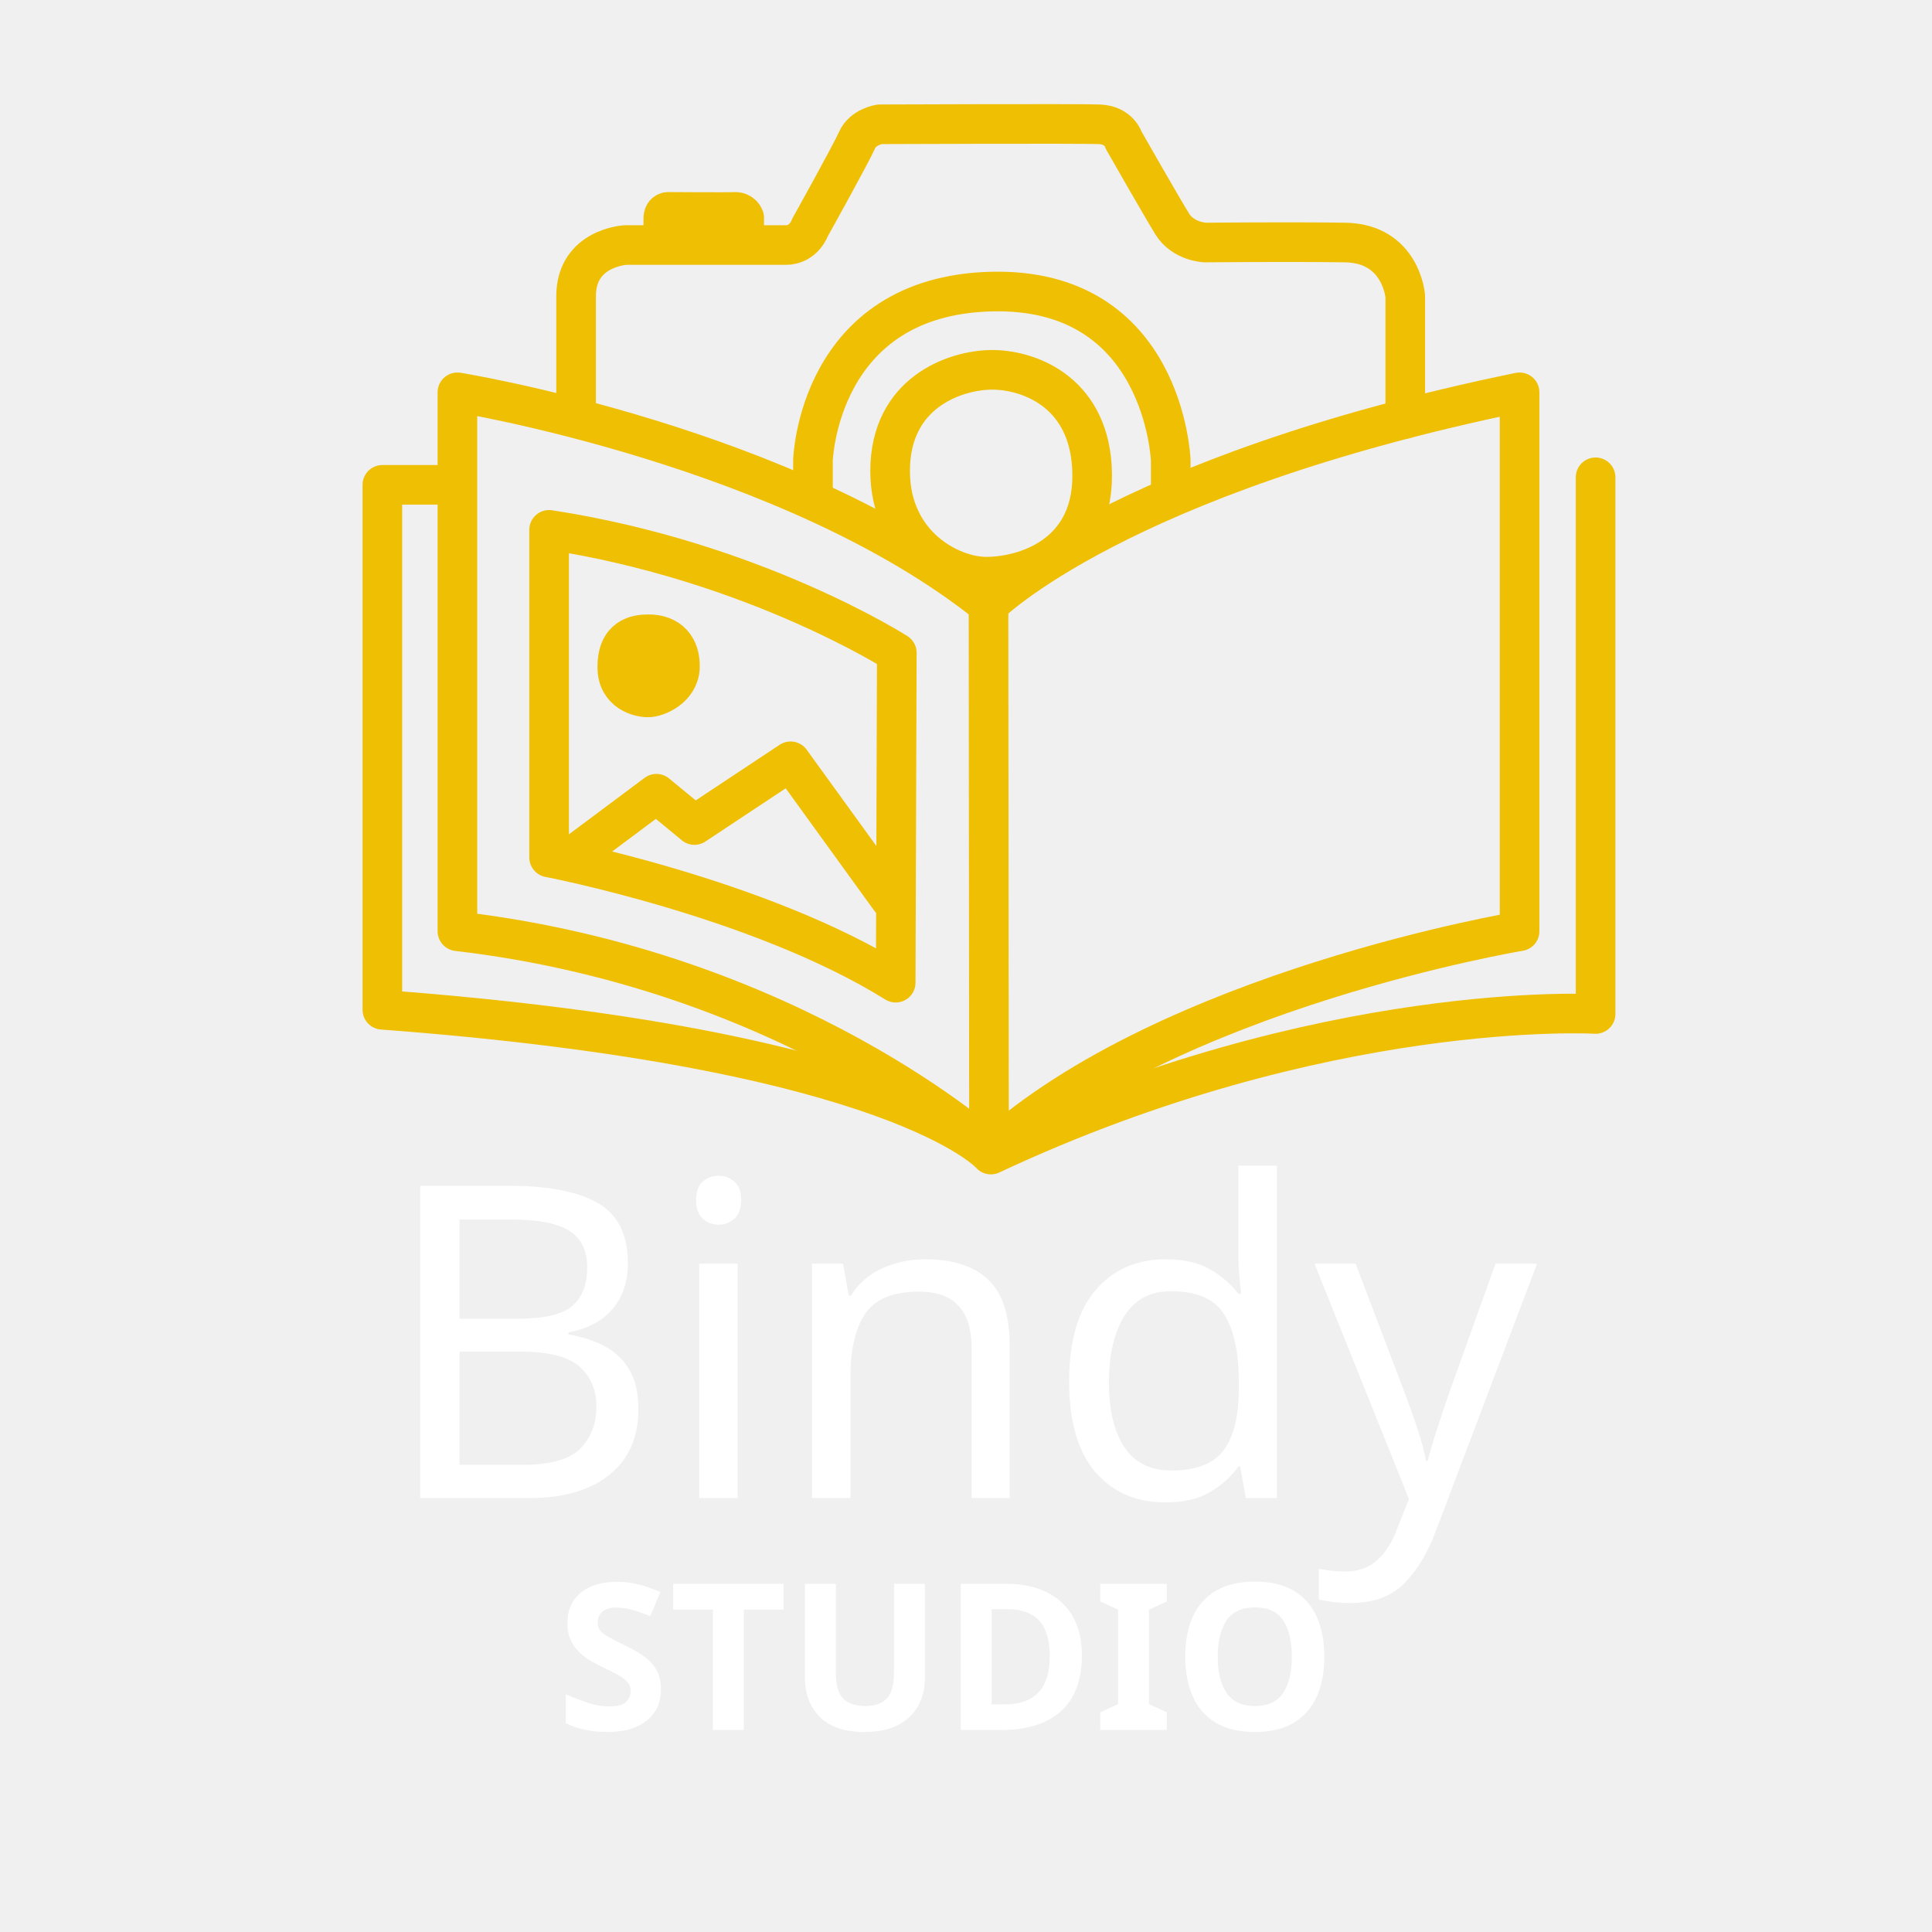
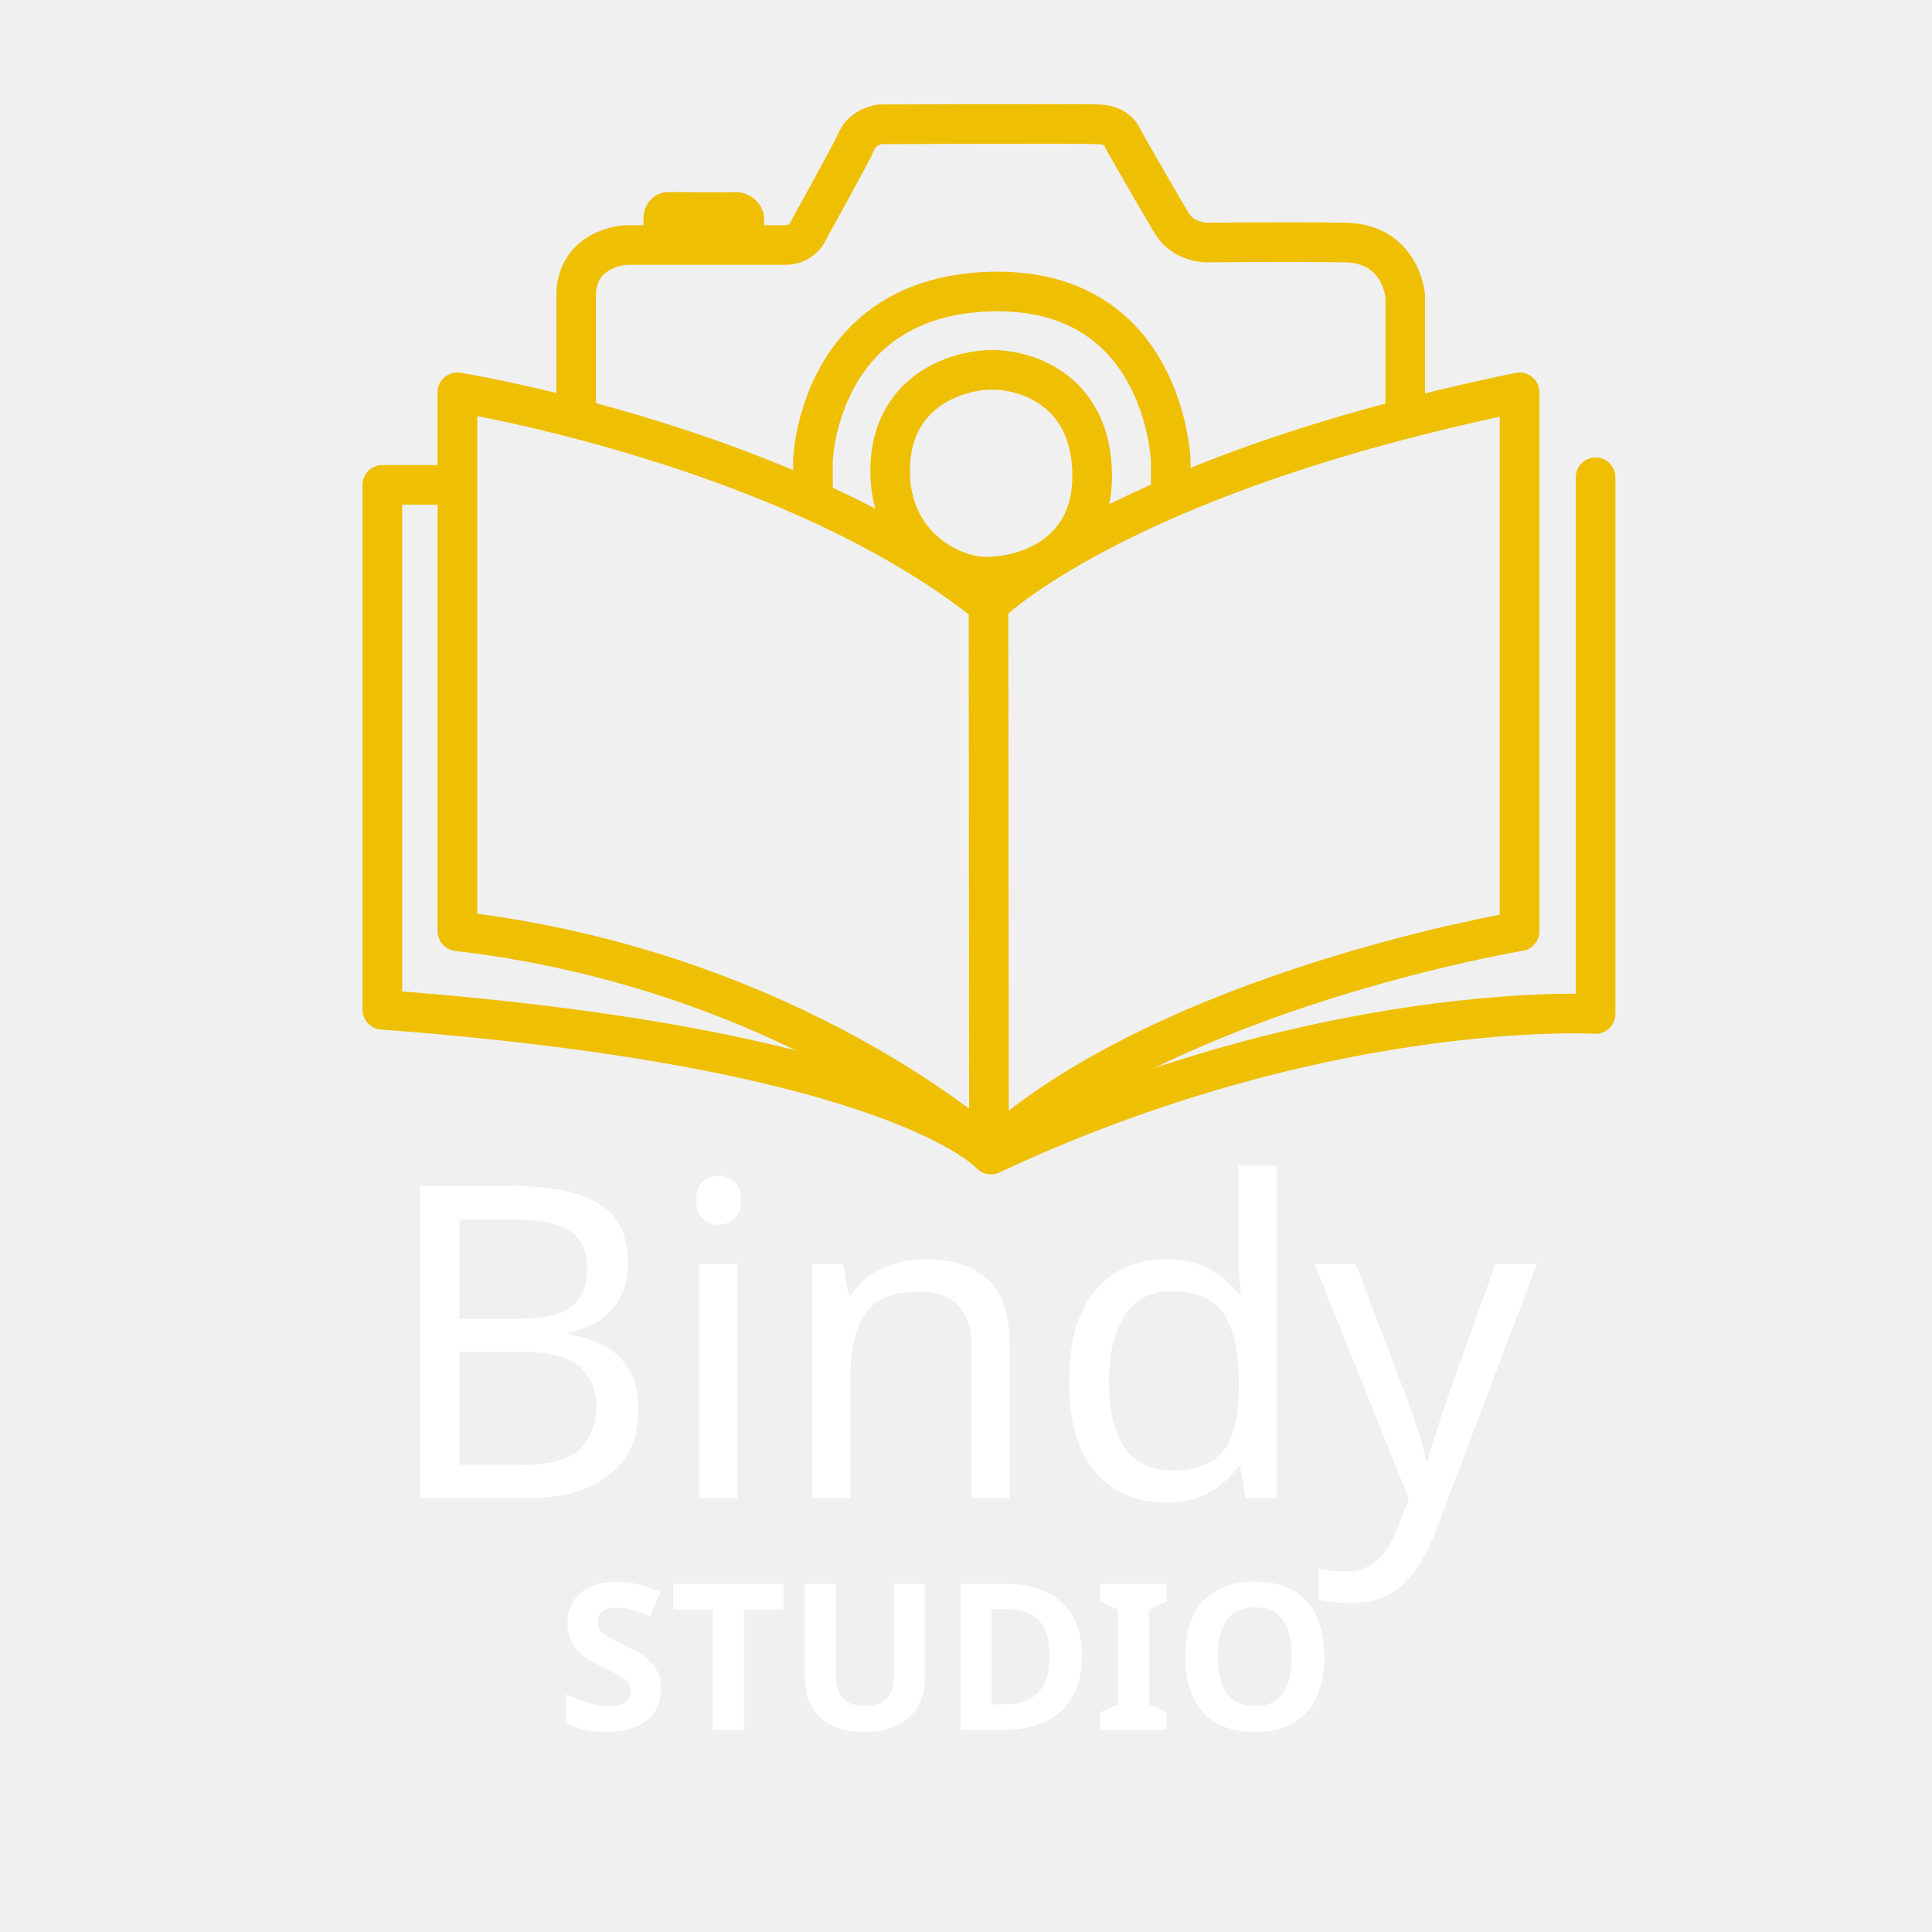
<svg xmlns="http://www.w3.org/2000/svg" version="1.1" viewBox="0 0 1024 1024">
  <defs>
    <style>
      .st0 {
        stroke: red;
        stroke-dasharray: 12.03 12.03;
      }

      .st0, .st1 {
        stroke-miterlimit: 10;
      }

-       .st0, .st2 {
+       .st0, .st2, .st3 {
        fill: none;
      }

      .st1 {
        stroke: #000;
      }

-       .st1, .st3, .st4 {
+       .st1, .st4, .st5 {
        fill: #fff;
      }

-       .st1, .st5 {
+       .st1, .st6, .st7, .st3 {
        display: none;
      }

-       .st3 {
+       .st4 {
        font-family: ErasITC-Bold, 'Eras Bold ITC';
        font-size: 108.46px;
        font-weight: 700;
+       }
+ 
+       .st5 {
+         font-family: ArialRoundedMTBold, 'Arial Rounded MT Bold';
+         font-size: 231.78px;
      }

      .st6 {
        fill: #efbf04;
      }

-       .st6, .st2 {
+       .st6, .st2, .st3 {
        stroke: #efbf04;
        stroke-linecap: round;
        stroke-linejoin: round;
        stroke-width: 21px;
-       }
- 
-       .st4 {
-         font-family: ArialRoundedMTBold, 'Arial Rounded MT Bold';
-         font-size: 231.78px;
      }
    </style>
  </defs>
  <g id="Texte">
    <rect class="st1" width="1024" height="1024" rx="73.28" ry="73.28" />
  </g>
  <g id="texte">
-     <text class="st4" transform="translate(200.22 794)">
+     <text class="st5" transform="translate(200.22 794)">
      <tspan x="0" y="0">Bindy</tspan>
    </text>
-     <text class="st3" transform="translate(294.89 916.91)">
+     <text class="st4" transform="translate(294.89 916.91)">
      <tspan x="0" y="0">STUDIO</tspan>
    </text>
  </g>
  <g id="dessin">
    <path class="st2" d="M394.44,128.31v-12.89s-1.11-3.33-5.11-3.11-34.44-.01-34.44-.01c0,0-3.33-.66-3.33,3.57v12.44h42.89Z" />
    <path class="st2" d="M525.08,196.02c-18.9.32-53.3,11.93-53.3,53.63,0,39.11,31.79,55.87,50.67,56,20.22.14,59-11.04,56.3-58.07-2.37-41.19-35.06-51.87-53.66-51.56Z" />
    <path class="st2" d="M430.89,262.98v-18.96s2.5-87.11,94.44-89.48,95.19,89.48,95.19,89.48v15.7" />
    <path class="st2" d="M744.82,221.98v-65s-2.15-28-31.93-28.44-74.22,0-74.22,0c0,0-11.56-.44-17.33-9.78s-25.78-44.44-25.78-44.44c0,0-2.22-8-12.89-8.44s-116.44,0-116.44,0c0,0-8.89,1.33-12,8.44s-24.89,46.22-24.89,46.22c0,0-3.11,9.33-12.89,9.33h-84.89s-26.22,1.33-26.22,27.11v62.67" />
-     <path class="st2" d="M291.04,280.83v173.63s111.41,21.33,183.7,66.37l.59-174.81s-75.85-48.59-184.3-65.19Z" />
-     <polyline class="st2" points="303.48 453.87 347.93 420.69 368.07 437.28 419.04 403.5 471.78 476.39" />
+     <path class="st3" d="M291.04,280.83v173.63s111.41,21.33,183.7,66.37l.59-174.81s-75.85-48.59-184.3-65.19Z" />
+     <polyline class="st3" points="303.48 453.87 347.93 420.69 368.07 437.28 419.04 403.5 471.78 476.39" />
    <path class="st2" d="M805.41,207.94v285.63s-185.48,30.81-280.3,116.74c0,0-104.89-96-282.67-116.74V207.94s176.59,28.44,281.48,112.59c0,0,68.15-68.74,281.48-112.59Z" />
    <path class="st2" d="M845.7,252.98v284.44s-143.78-8.3-320.52,74.52c0,0-48.74-56.3-322.52-76.74v-278.22h34.67" />
    <line class="st2" x1="524.19" y1="606.61" x2="523.93" y2="322.31" />
    <path class="st6" d="M343.48,336.17c-6.03.06-16.49,1.41-16.3,17.78.15,12.81,11.56,15.7,16.3,15.7s16.52-4.96,16.89-15.92c.35-10.29-5.32-17.67-16.89-17.56Z" />
  </g>
-   <g id="Calque_3" class="st5">
+   <g id="Calque_3" class="st7">
    <circle class="st0" cx="512" cy="512" r="505.56" />
  </g>
</svg>
